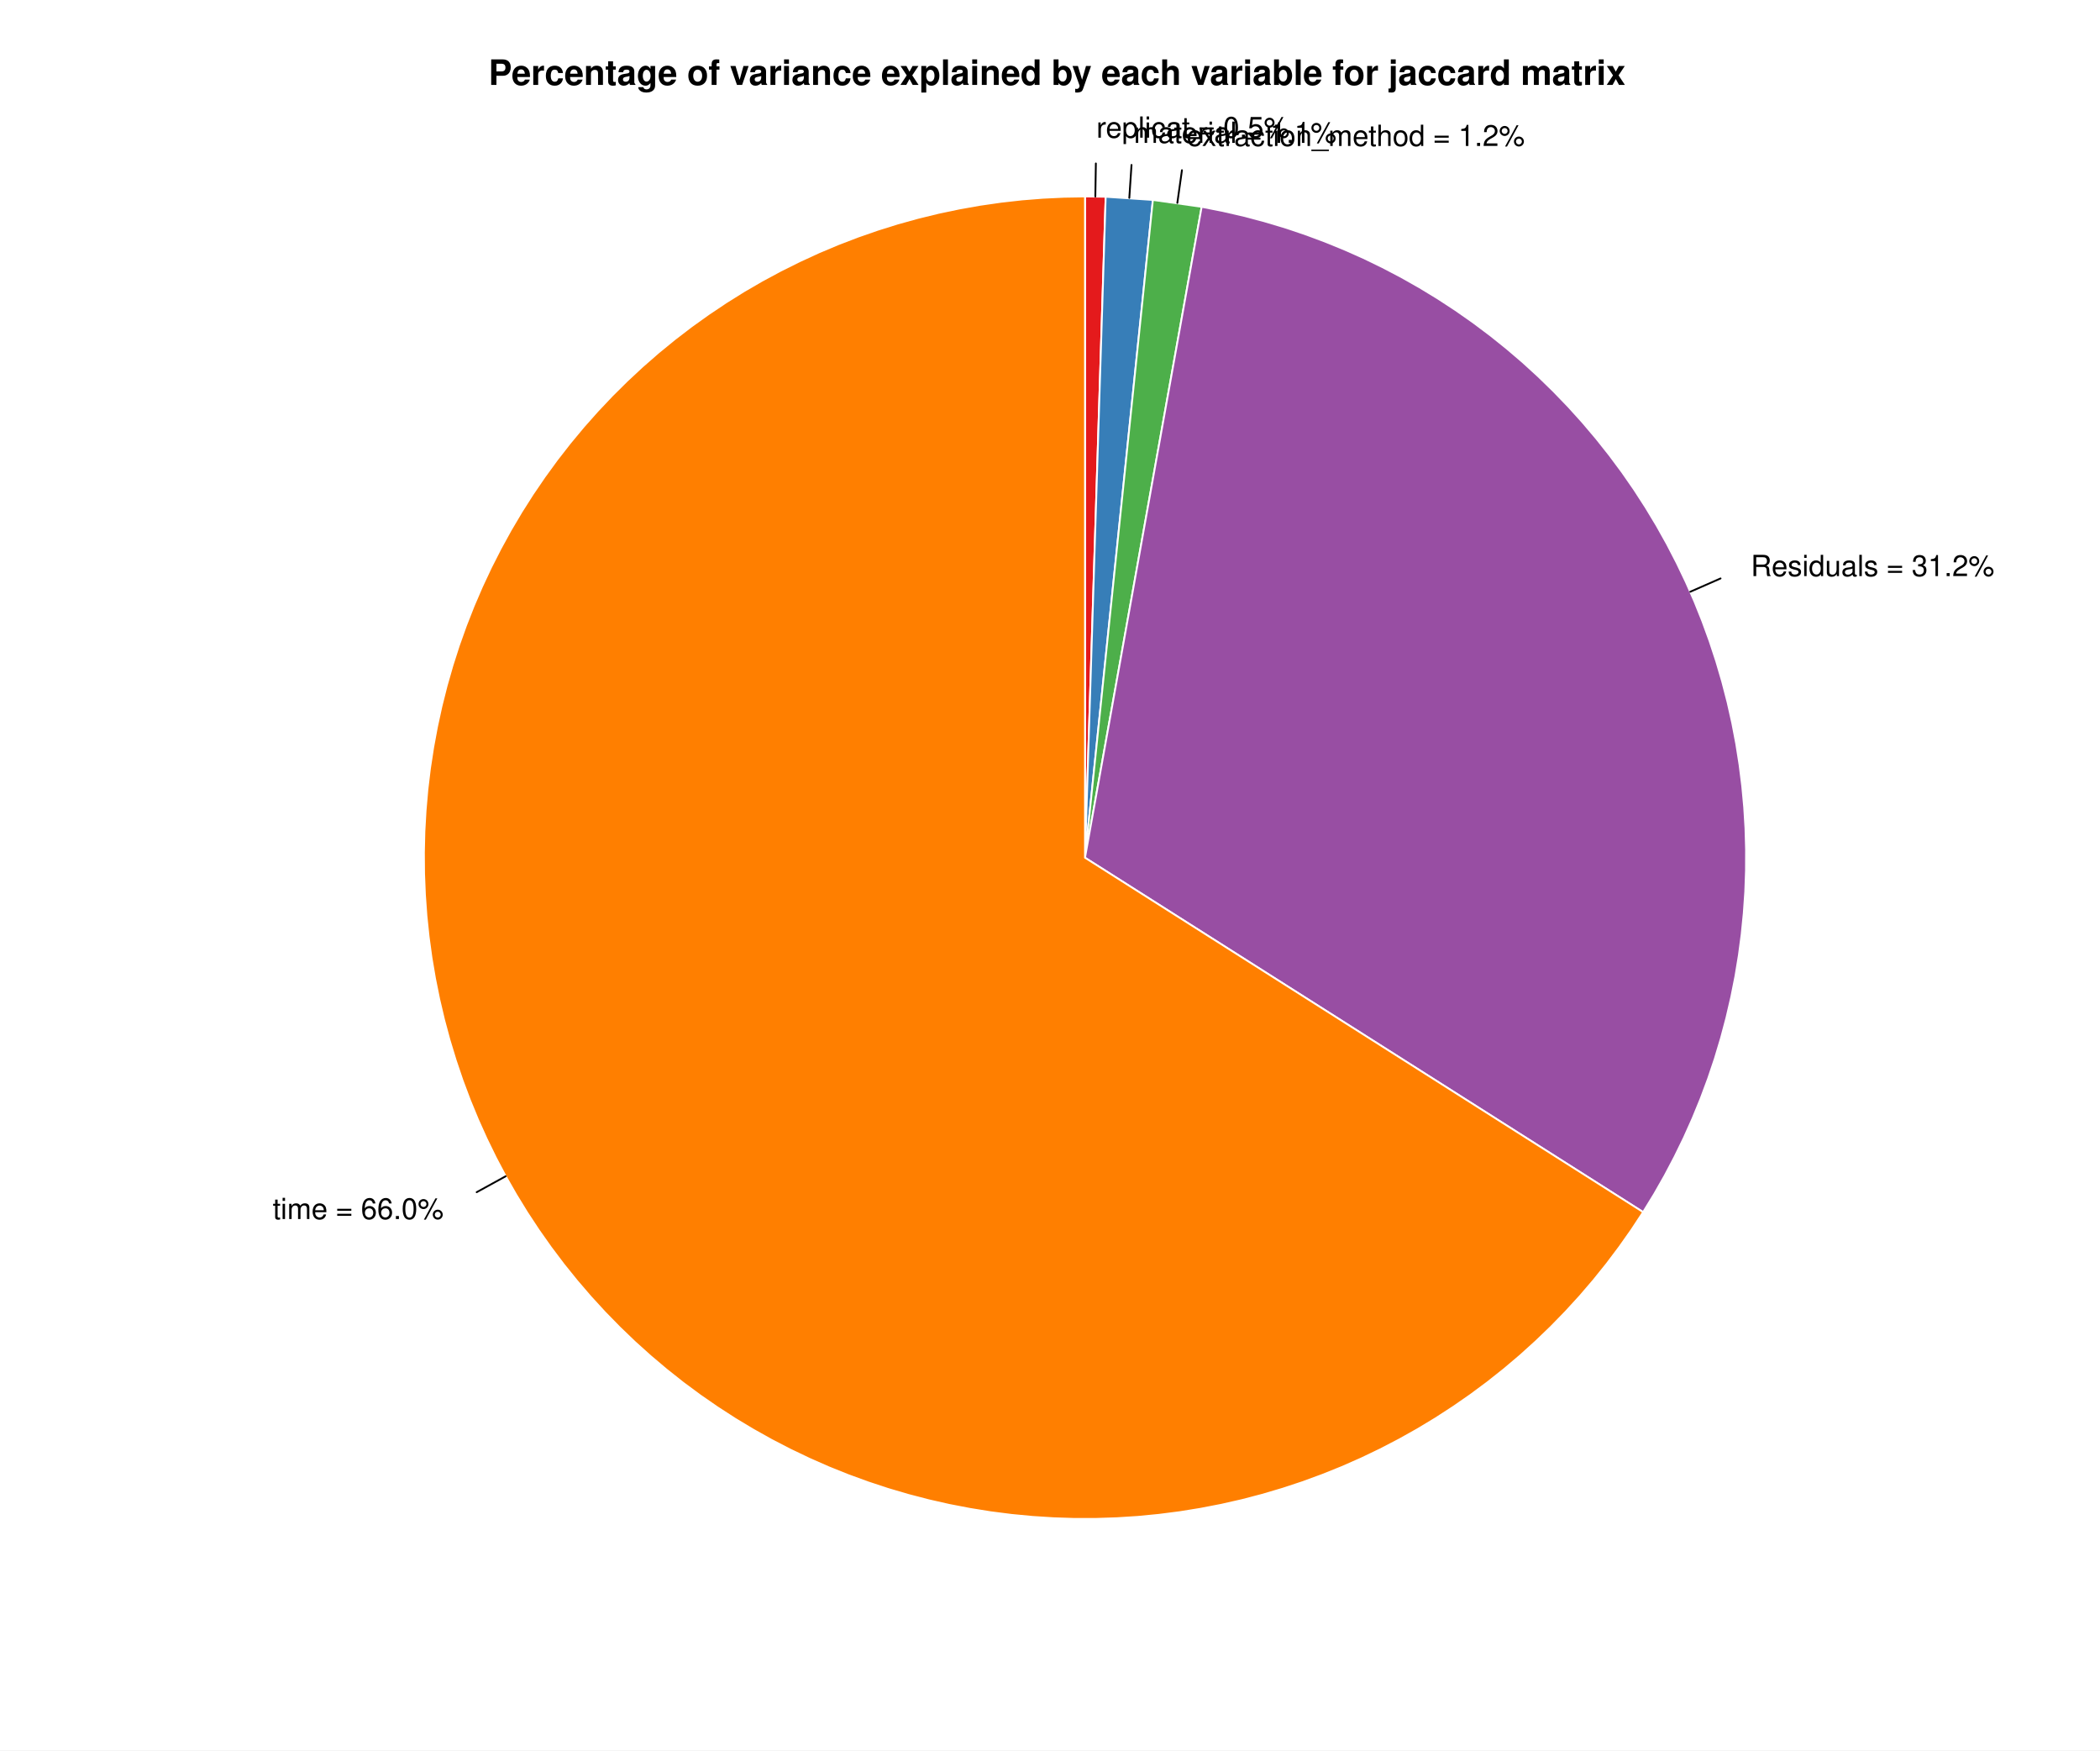
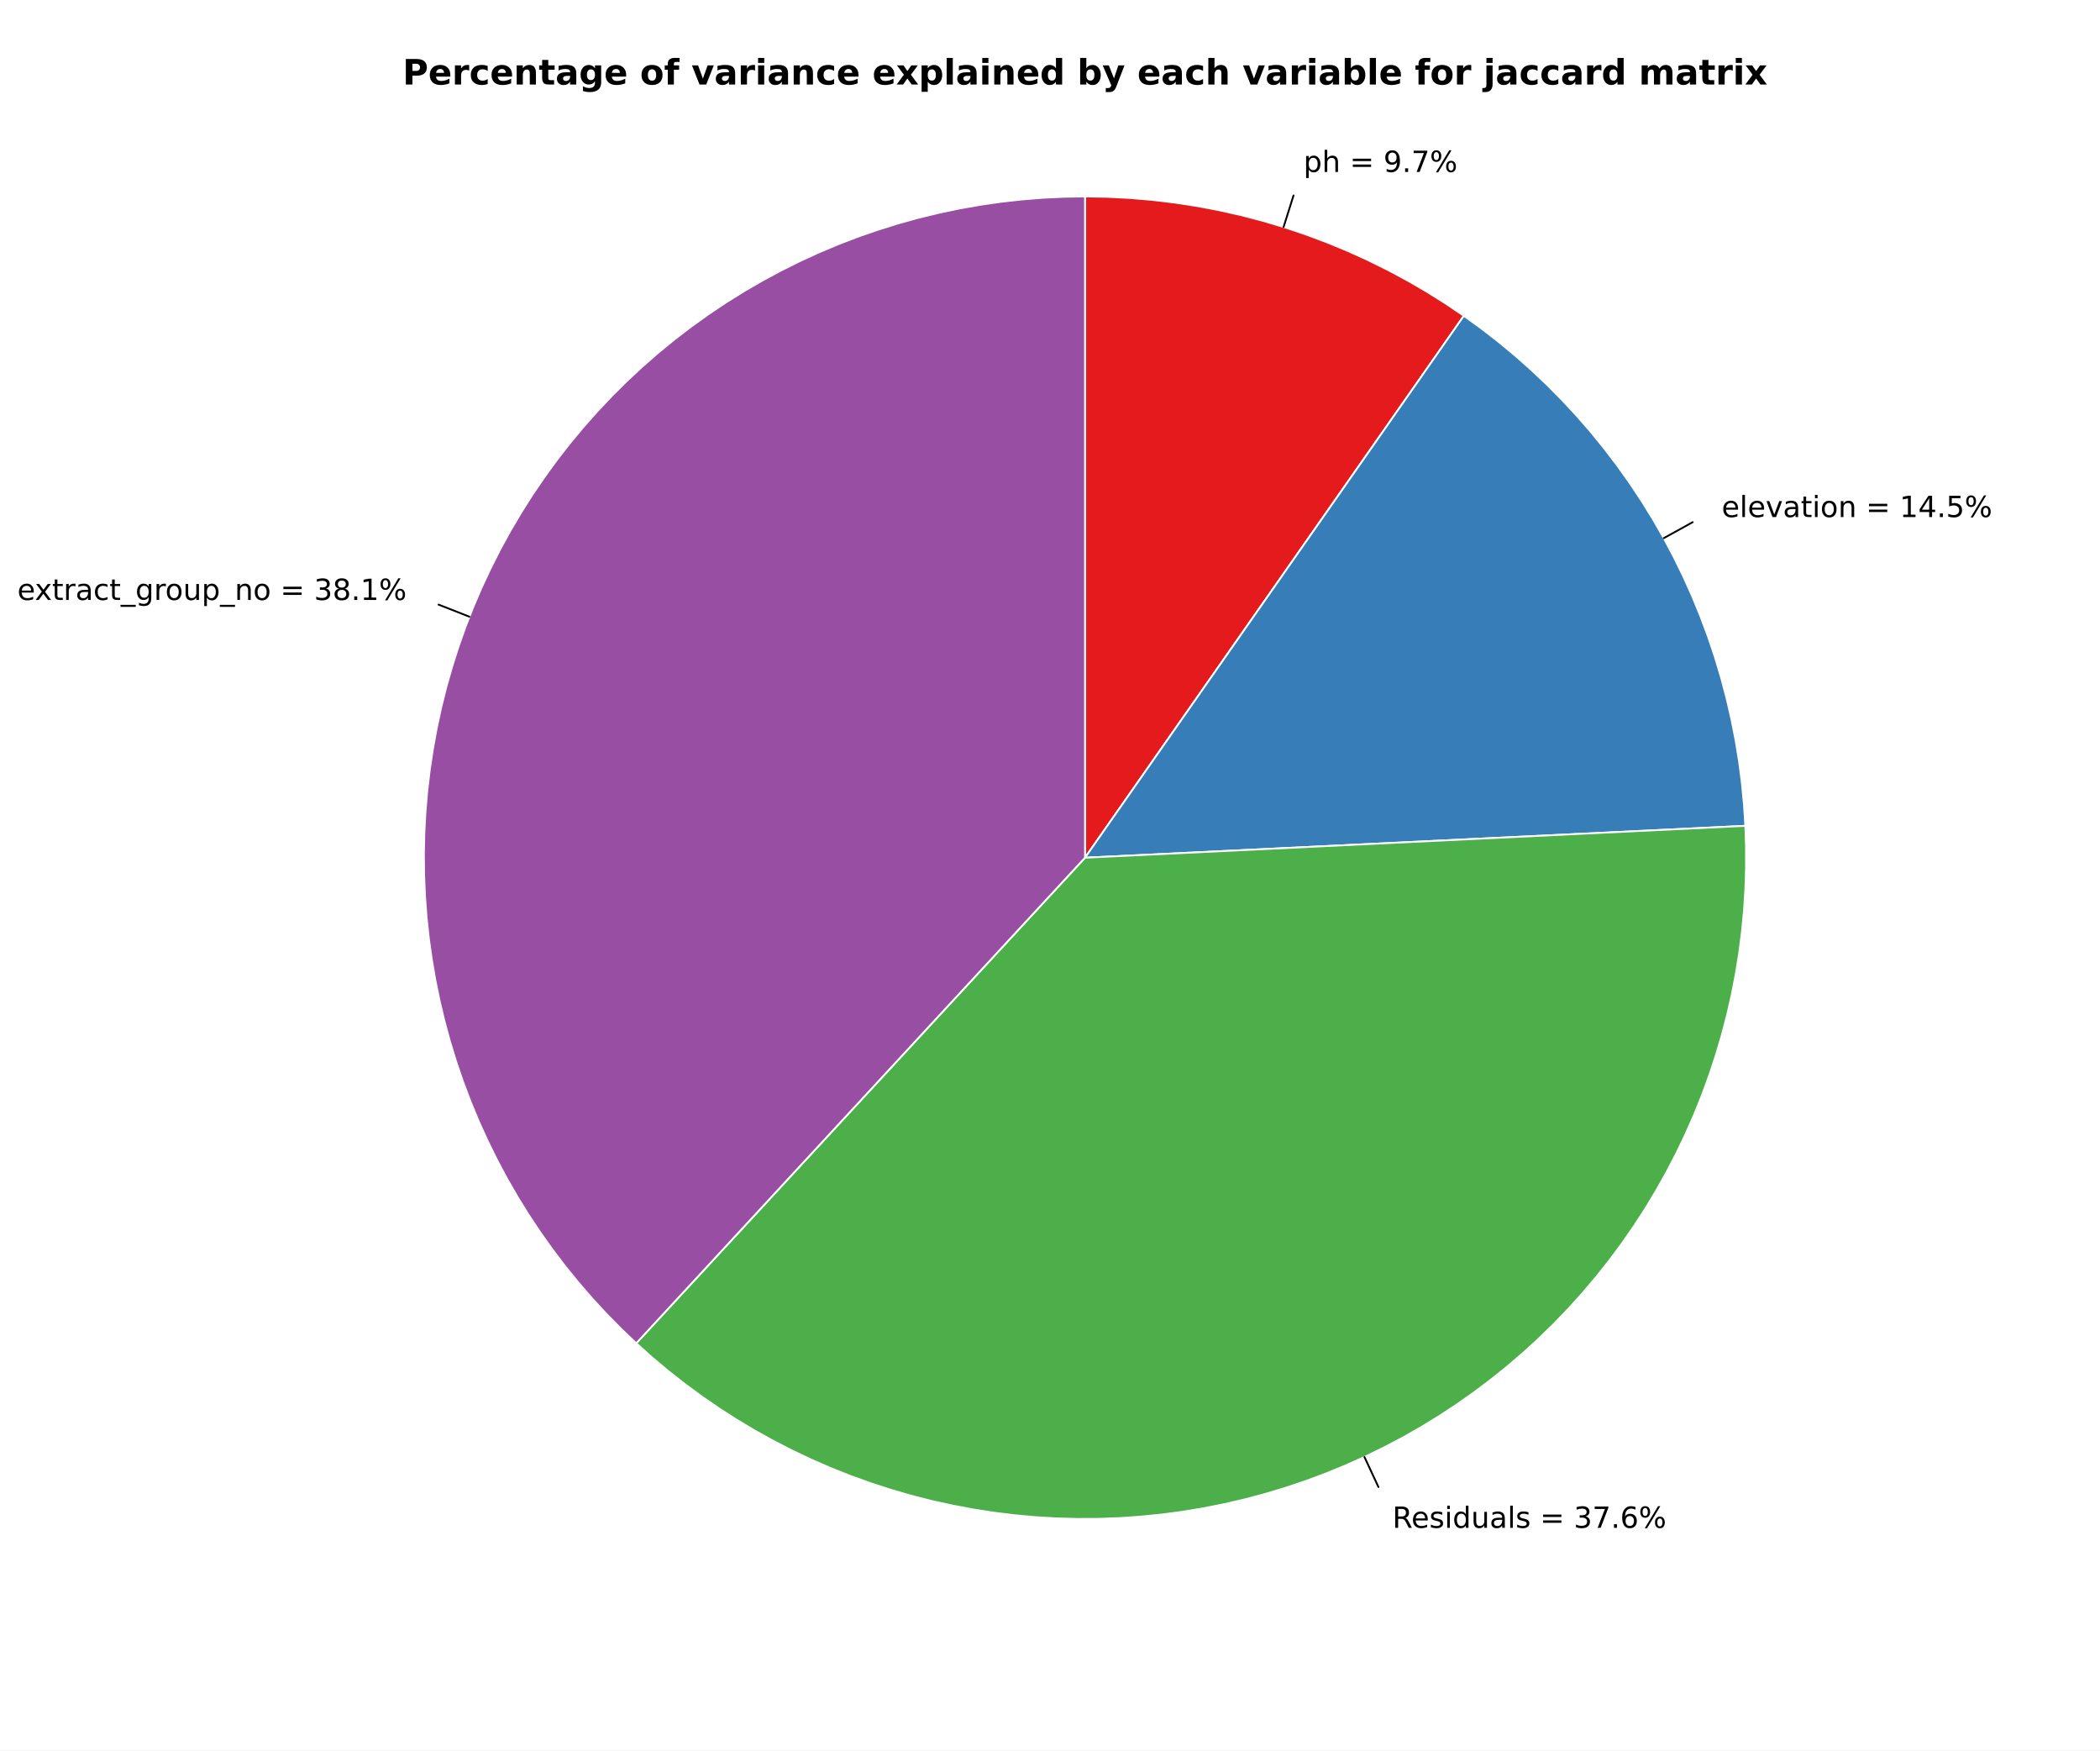
<svg xmlns="http://www.w3.org/2000/svg" viewBox="0 0 864.00 720.00">
  <defs>
    <style type="text/css">
    line, polyline, polygon, path, rect, circle {
      fill: none;
      stroke: #000000;
      stroke-linecap: round;
      stroke-linejoin: round;
      stroke-miterlimit: 10.00;
    }
  </style>
  </defs>
  <rect width="100%" height="100%" style="stroke: none; fill: #FFFFFF;" />
  <defs>
    <clipPath id="cpNTkuMDR8ODMzLjc2fDY0Ni41Nnw1OS4wNA==">
      <rect x="59.04" y="59.04" width="774.72" height="587.52" />
    </clipPath>
  </defs>
-   <polygon points="446.40,80.80 454.91,80.93 446.40,352.80 " style="stroke-width: 0.75; stroke: #FFFFFF; fill: #E41A1C;" clip-path="url(#cpNTkuMDR8ODMzLjc2fDY0Ni41Nnw1OS4wNA==)" />
-   <polyline points="450.65,80.83 450.87,67.23 " style="stroke-width: 0.75;" clip-path="url(#cpNTkuMDR8ODMzLjc2fDY0Ni41Nnw1OS4wNA==)" />
+   <polygon points="446.40,80.80 455.62,80.96 464.83,81.43 474.02,82.21 483.17,83.30 492.29,84.70 501.35,86.41 510.35,88.42 519.27,90.74 528.11,93.36 536.86,96.28 545.50,99.50 554.03,103.00 562.43,106.79 570.71,110.87 578.84,115.22 586.81,119.84 594.63,124.74 602.27,129.89 446.40,352.80 " style="stroke-width: 0.75; stroke: #FFFFFF; fill: #E41A1C;" clip-path="url(#cpNTkuMDR8ODMzLjc2fDY0Ni41Nnw1OS4wNA==)" />
+   <polyline points="528.11,93.36 532.20,80.39 " style="stroke-width: 0.75;" clip-path="url(#cpNTkuMDR8ODMzLjc2fDY0Ni41Nnw1OS4wNA==)" />
  <defs>
    <clipPath id="cpMC4wMHw4NjQuMDB8NzIwLjAwfDAuMDA=">
      <rect x="0.00" y="0.00" width="864.00" height="720.00" />
    </clipPath>
  </defs>
  <g clip-path="url(#cpMC4wMHw4NjQuMDB8NzIwLjAwfDAuMDA=)">
-     <text x="451.08" y="56.64" style="font-size: 12.00px; font-family: Helvetica;" textLength="84.00px" lengthAdjust="spacingAndGlyphs">replicat = 0.5%</text>
+     <text x="536.28" y="70.73" style="font-size: 12.00px; font-family: DejaVu Sans;" textLength="63.39px" lengthAdjust="spacingAndGlyphs">ph = 9.7%</text>
  </g>
  <defs>
    <clipPath id="cpNTkuMDR8ODMzLjc2fDY0Ni41Nnw1OS4wNA==">
      <rect x="59.04" y="59.04" width="774.72" height="587.52" />
    </clipPath>
  </defs>
-   <polygon points="454.91,80.93 474.33,82.24 446.40,352.80 " style="stroke-width: 0.75; stroke: #FFFFFF; fill: #377EB8;" clip-path="url(#cpNTkuMDR8ODMzLjc2fDY0Ni41Nnw1OS4wNA==)" />
-   <polyline points="464.63,81.41 465.54,67.84 " style="stroke-width: 0.75;" clip-path="url(#cpNTkuMDR8ODMzLjc2fDY0Ni41Nnw1OS4wNA==)" />
+   <polygon points="602.27,129.89 609.45,135.09 616.46,140.52 623.28,146.17 629.92,152.04 636.36,158.13 642.60,164.42 648.64,170.91 654.46,177.60 660.05,184.47 665.42,191.52 670.56,198.74 675.46,206.12 680.12,213.66 684.53,221.35 688.68,229.18 692.58,237.13 696.22,245.22 699.59,253.41 702.70,261.71 705.53,270.11 708.08,278.60 710.36,287.16 712.36,295.79 714.08,304.49 715.51,313.24 716.65,322.02 717.51,330.84 718.08,339.69 446.40,352.80 " style="stroke-width: 0.75; stroke: #FFFFFF; fill: #377EB8;" clip-path="url(#cpNTkuMDR8ODMzLjc2fDY0Ni41Nnw1OS4wNA==)" />
+   <polyline points="684.53,221.35 696.43,214.78 " style="stroke-width: 0.75;" clip-path="url(#cpNTkuMDR8ODMzLjc2fDY0Ni41Nnw1OS4wNA==)" />
  <defs>
    <clipPath id="cpMC4wMHw4NjQuMDB8NzIwLjAwfDAuMDA=">
      <rect x="0.00" y="0.00" width="864.00" height="720.00" />
    </clipPath>
  </defs>
  <g clip-path="url(#cpMC4wMHw4NjQuMDB8NzIwLjAwfDAuMDA=)">
-     <text x="466.46" y="58.77" style="font-size: 12.00px; font-family: Helvetica;" textLength="86.00px" lengthAdjust="spacingAndGlyphs">material = 1.1%</text>
+     <text x="708.34" y="212.68" style="font-size: 12.00px; font-family: DejaVu Sans;" textLength="111.35px" lengthAdjust="spacingAndGlyphs">elevation = 14.5%</text>
  </g>
  <defs>
    <clipPath id="cpNTkuMDR8ODMzLjc2fDY0Ni41Nnw1OS4wNA==">
      <rect x="59.04" y="59.04" width="774.72" height="587.52" />
    </clipPath>
  </defs>
-   <polygon points="474.33,82.24 494.40,85.07 446.40,352.80 " style="stroke-width: 0.75; stroke: #FFFFFF; fill: #4DAF4A;" clip-path="url(#cpNTkuMDR8ODMzLjc2fDY0Ni41Nnw1OS4wNA==)" />
-   <polyline points="484.39,83.47 486.29,70.00 " style="stroke-width: 0.75;" clip-path="url(#cpNTkuMDR8ODMzLjc2fDY0Ni41Nnw1OS4wNA==)" />
+   <polygon points="718.08,339.69 718.36,348.38 718.37,357.07 718.09,365.76 717.54,374.43 716.71,383.09 715.60,391.71 714.22,400.29 712.57,408.83 710.64,417.31 708.44,425.72 705.98,434.05 703.25,442.31 700.26,450.47 697.01,458.53 693.50,466.49 689.74,474.33 685.73,482.04 681.48,489.62 676.99,497.06 672.26,504.36 667.30,511.50 662.12,518.48 656.71,525.29 651.09,531.92 645.27,538.37 639.23,544.63 633.01,550.69 626.59,556.56 619.98,562.21 613.20,567.65 606.25,572.87 599.14,577.87 591.87,582.63 584.45,587.16 576.89,591.46 569.19,595.50 561.38,599.30 553.44,602.85 545.39,606.15 537.25,609.18 529.01,611.95 520.68,614.46 512.28,616.70 503.82,618.67 495.29,620.37 486.72,621.80 478.10,622.95 469.45,623.82 460.78,624.42 452.09,624.74 443.40,624.78 434.71,624.55 426.03,624.04 417.37,623.25 408.74,622.18 400.15,620.84 391.61,619.22 383.13,617.34 374.70,615.18 366.36,612.76 358.09,610.06 349.91,607.11 341.84,603.90 333.86,600.43 326.01,596.71 318.28,592.73 310.67,588.52 303.21,584.06 295.89,579.37 288.73,574.44 281.73,569.29 274.89,563.92 268.23,558.33 261.76,552.53 446.40,352.80 " style="stroke-width: 0.75; stroke: #FFFFFF; fill: #4DAF4A;" clip-path="url(#cpNTkuMDR8ODMzLjc2fDY0Ni41Nnw1OS4wNA==)" />
+   <polyline points="561.38,599.30 567.12,611.63 " style="stroke-width: 0.75;" clip-path="url(#cpNTkuMDR8ODMzLjc2fDY0Ni41Nnw1OS4wNA==)" />
  <defs>
    <clipPath id="cpMC4wMHw4NjQuMDB8NzIwLjAwfDAuMDA=">
      <rect x="0.00" y="0.00" width="864.00" height="720.00" />
    </clipPath>
  </defs>
  <g clip-path="url(#cpMC4wMHw4NjQuMDB8NzIwLjAwfDAuMDA=)">
-     <text x="488.19" y="60.03" style="font-size: 12.00px; font-family: Helvetica;" textLength="144.00px" lengthAdjust="spacingAndGlyphs">extraction_method = 1.2%</text>
+     <text x="572.87" y="628.43" style="font-size: 12.00px; font-family: DejaVu Sans;" textLength="113.27px" lengthAdjust="spacingAndGlyphs">Residuals = 37.6%</text>
  </g>
  <defs>
    <clipPath id="cpNTkuMDR8ODMzLjc2fDY0Ni41Nnw1OS4wNA==">
      <rect x="59.04" y="59.04" width="774.72" height="587.52" />
    </clipPath>
  </defs>
-   <polygon points="494.40,85.07 502.97,86.75 511.49,88.70 519.93,90.93 528.30,93.42 536.59,96.19 544.78,99.22 552.87,102.51 560.86,106.05 568.72,109.86 576.46,113.91 584.06,118.21 591.52,122.75 598.83,127.53 605.99,132.54 612.98,137.78 619.80,143.24 626.44,148.91 632.89,154.80 639.15,160.89 645.21,167.17 651.07,173.65 656.72,180.32 662.15,187.16 667.36,194.17 672.34,201.35 677.08,208.68 681.59,216.16 685.86,223.79 689.87,231.54 693.64,239.42 697.16,247.42 700.41,255.52 703.40,263.73 706.13,272.03 708.59,280.41 710.78,288.86 712.70,297.39 714.34,305.97 715.70,314.59 716.79,323.26 717.60,331.96 718.13,340.67 718.38,349.41 718.35,358.14 718.04,366.87 717.44,375.58 716.57,384.28 715.42,392.93 714.00,401.55 712.29,410.12 710.31,418.63 708.06,427.07 705.55,435.43 702.76,443.71 699.71,451.89 696.40,459.97 692.83,467.95 689.00,475.80 684.93,483.53 680.61,491.12 676.04,498.57 446.40,352.80 " style="stroke-width: 0.75; stroke: #FFFFFF; fill: #984EA3;" clip-path="url(#cpNTkuMDR8ODMzLjc2fDY0Ni41Nnw1OS4wNA==)" />
-   <polyline points="695.43,243.40 707.88,237.93 " style="stroke-width: 0.75;" clip-path="url(#cpNTkuMDR8ODMzLjc2fDY0Ni41Nnw1OS4wNA==)" />
+   <polygon points="261.76,552.53 255.47,546.53 249.38,540.33 243.50,533.95 237.82,527.38 232.35,520.63 227.10,513.70 222.07,506.62 217.27,499.38 212.71,491.99 208.38,484.45 204.30,476.78 200.47,468.99 196.88,461.08 193.55,453.05 190.48,444.93 187.67,436.71 185.12,428.40 182.84,420.02 180.83,411.57 179.08,403.06 177.62,394.50 176.42,385.89 175.50,377.26 174.86,368.59 174.49,359.91 174.40,351.23 174.59,342.54 175.06,333.87 175.80,325.21 176.82,316.58 178.12,307.99 179.68,299.45 181.52,290.96 183.63,282.53 186.01,274.18 188.65,265.90 191.56,257.72 194.73,249.63 198.15,241.64 201.83,233.77 205.75,226.02 209.92,218.40 214.34,210.92 218.98,203.58 223.87,196.39 228.97,189.37 234.30,182.51 239.85,175.82 245.61,169.32 251.57,163.00 257.73,156.87 264.08,150.95 270.62,145.23 277.34,139.72 284.23,134.43 291.29,129.36 298.50,124.53 305.86,119.92 313.37,115.55 321.02,111.42 328.79,107.54 336.68,103.91 344.68,100.53 352.79,97.41 361.00,94.56 369.29,91.96 377.65,89.63 386.09,87.57 394.59,85.78 403.15,84.26 411.74,83.02 420.38,82.05 429.04,81.35 437.71,80.94 446.40,80.80 446.40,352.80 " style="stroke-width: 0.75; stroke: #FFFFFF; fill: #984EA3;" clip-path="url(#cpNTkuMDR8ODMzLjc2fDY0Ni41Nnw1OS4wNA==)" />
+   <polyline points="193.11,253.66 180.45,248.70 " style="stroke-width: 0.75;" clip-path="url(#cpNTkuMDR8ODMzLjc2fDY0Ni41Nnw1OS4wNA==)" />
  <defs>
    <clipPath id="cpMC4wMHw4NjQuMDB8NzIwLjAwfDAuMDA=">
      <rect x="0.00" y="0.00" width="864.00" height="720.00" />
    </clipPath>
  </defs>
  <g clip-path="url(#cpMC4wMHw4NjQuMDB8NzIwLjAwfDAuMDA=)">
-     <text x="720.33" y="236.97" style="font-size: 12.00px; font-family: Helvetica;" textLength="104.00px" lengthAdjust="spacingAndGlyphs">Residuals = 31.2%</text>
-   </g>
-   <defs>
-     <clipPath id="cpNTkuMDR8ODMzLjc2fDY0Ni41Nnw1OS4wNA==">
-       <rect x="59.04" y="59.04" width="774.72" height="587.52" />
-     </clipPath>
-   </defs>
-   <polygon points="676.04,498.57 671.28,505.82 666.28,512.91 661.07,519.84 655.63,526.60 649.98,533.19 644.12,539.59 638.07,545.80 631.81,551.81 625.37,557.63 618.75,563.23 611.95,568.62 604.98,573.79 597.85,578.73 590.57,583.45 583.14,587.93 575.57,592.17 567.87,596.17 560.05,599.92 552.11,603.42 544.06,606.66 535.92,609.65 527.68,612.37 519.36,614.83 510.96,617.03 502.50,618.95 493.99,620.60 485.42,621.99 476.82,623.09 468.18,623.93 459.52,624.48 450.85,624.76 442.18,624.77 433.50,624.49 424.84,623.94 416.21,623.12 407.60,622.02 399.04,620.64 390.52,619.00 382.06,617.08 373.66,614.89 365.34,612.44 357.10,609.72 348.95,606.74 340.90,603.51 332.96,600.01 325.13,596.27 317.43,592.28 309.86,588.04 302.42,583.57 295.14,578.86 288.00,573.92 281.03,568.76 274.23,563.37 267.60,557.77 261.15,551.97 254.90,545.96 248.83,539.75 242.97,533.36 237.32,526.78 231.87,520.02 226.65,513.09 221.65,506.00 216.88,498.76 212.34,491.36 208.04,483.83 203.98,476.16 200.17,468.36 196.61,460.45 193.30,452.43 190.25,444.31 187.47,436.09 184.94,427.79 182.68,419.41 180.69,410.97 178.97,402.47 177.52,393.91 176.35,385.32 175.45,376.69 174.83,368.03 174.48,359.36 174.41,350.69 174.61,342.01 175.10,333.35 175.85,324.71 176.89,316.09 178.20,307.52 179.78,298.99 181.63,290.51 183.75,282.10 186.14,273.76 188.79,265.50 191.71,257.32 194.88,249.25 198.31,241.28 201.99,233.43 205.93,225.69 210.10,218.09 214.52,210.62 219.17,203.30 224.06,196.13 229.17,189.11 234.50,182.27 240.04,175.60 245.80,169.11 251.76,162.80 257.92,156.69 264.27,150.78 270.81,145.07 277.52,139.58 284.41,134.30 291.46,129.25 298.67,124.42 306.02,119.82 313.53,115.46 321.16,111.35 328.93,107.48 336.81,103.85 344.81,100.48 352.91,97.37 361.10,94.52 369.38,91.93 377.74,89.61 386.17,87.55 394.66,85.77 403.20,84.25 411.79,83.01 420.41,82.04 429.06,81.35 437.73,80.94 446.40,80.80 446.40,352.80 " style="stroke-width: 0.75; stroke: #FFFFFF; fill: #FF7F00;" clip-path="url(#cpNTkuMDR8ODMzLjc2fDY0Ni41Nnw1OS4wNA==)" />
-   <polyline points="208.04,483.83 196.12,490.38 " style="stroke-width: 0.75;" clip-path="url(#cpNTkuMDR8ODMzLjc2fDY0Ni41Nnw1OS4wNA==)" />
-   <defs>
-     <clipPath id="cpMC4wMHw4NjQuMDB8NzIwLjAwfDAuMDA=">
-       <rect x="0.00" y="0.00" width="864.00" height="720.00" />
-     </clipPath>
-   </defs>
-   <g clip-path="url(#cpMC4wMHw4NjQuMDB8NzIwLjAwfDAuMDA=)">
-     <text x="112.20" y="501.43" style="font-size: 12.00px; font-family: Helvetica;" textLength="72.00px" lengthAdjust="spacingAndGlyphs">time = 66.0%</text>
+     <text x="7.14" y="246.78" style="font-size: 12.00px; font-family: DejaVu Sans;" textLength="160.65px" lengthAdjust="spacingAndGlyphs">extract_group_no = 38.1%</text>
  </g>
  <g clip-path="url(#cpMC4wMHw4NjQuMDB8NzIwLjAwfDAuMDA=)">
-     <text x="201.00" y="34.92" style="font-size: 14.40px; font-weight: bold; font-family: Helvetica;" textLength="490.80px" lengthAdjust="spacingAndGlyphs">Percentage of variance explained by each variable for jaccard matrix</text>
+     <text x="165.65" y="34.77" style="font-size: 14.40px; font-weight: bold; font-family: DejaVu Sans;" textLength="561.49px" lengthAdjust="spacingAndGlyphs">Percentage of variance explained by each variable for jaccard matrix</text>
  </g>
</svg>
